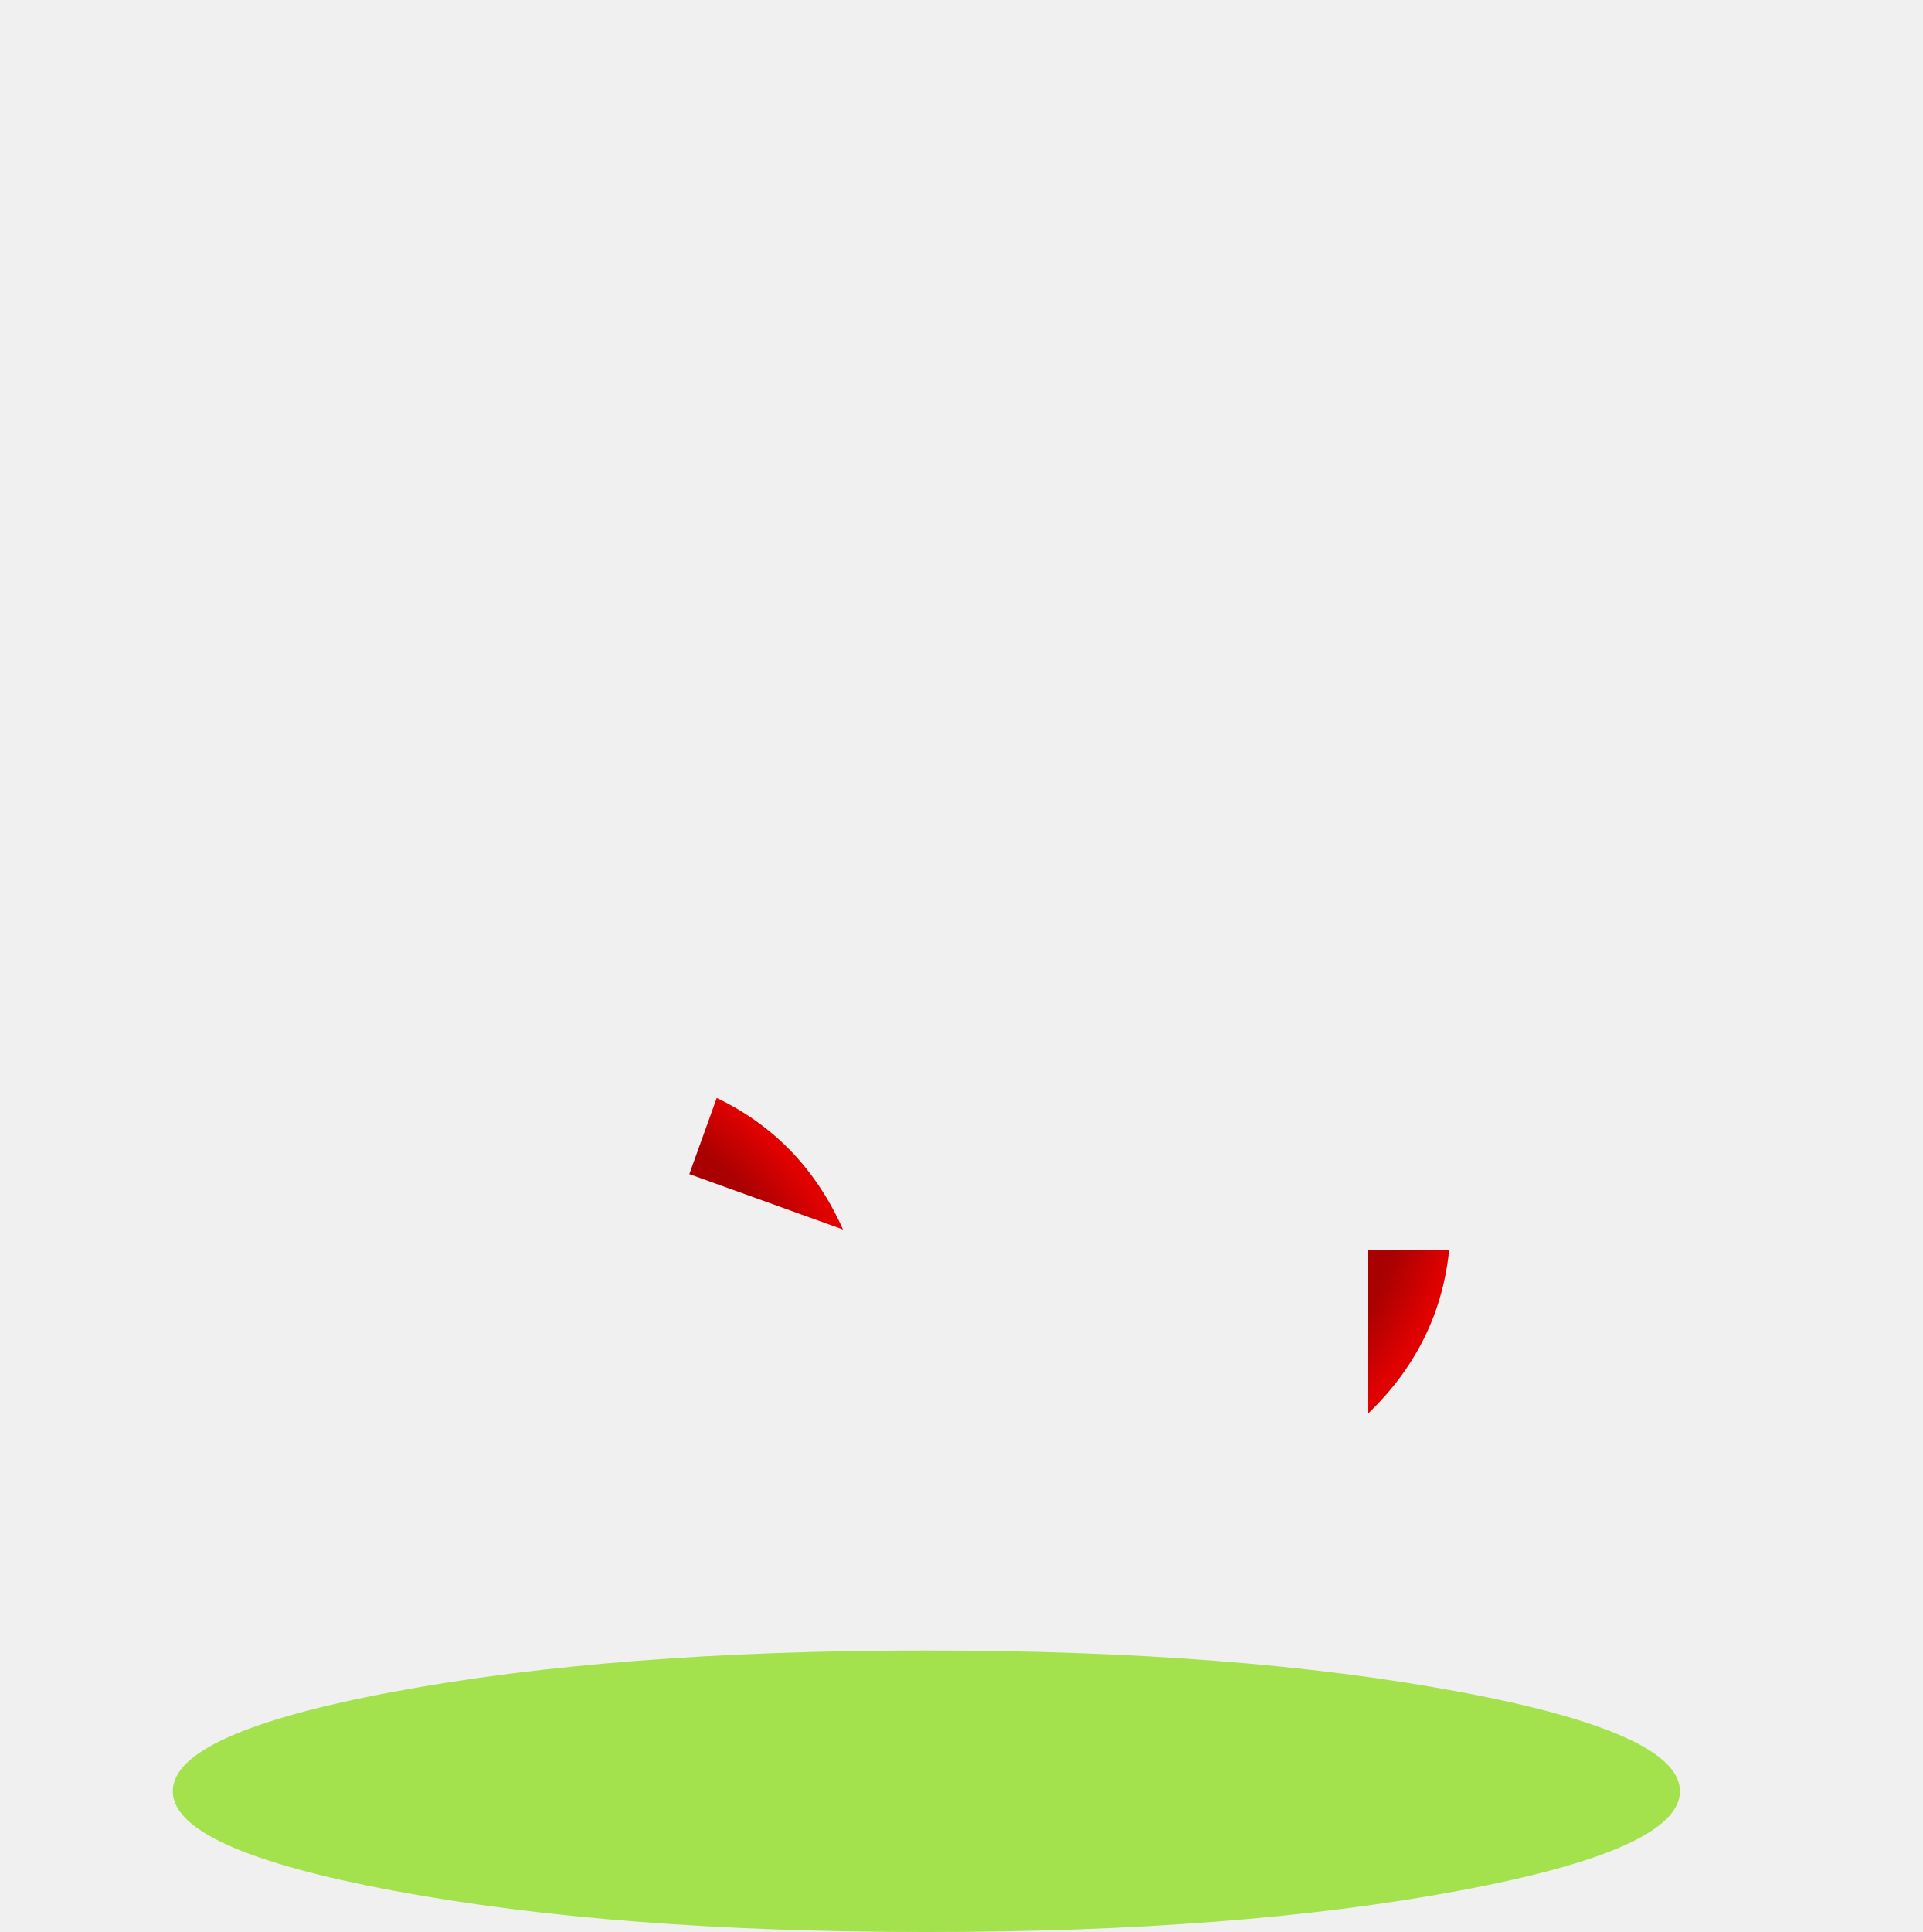
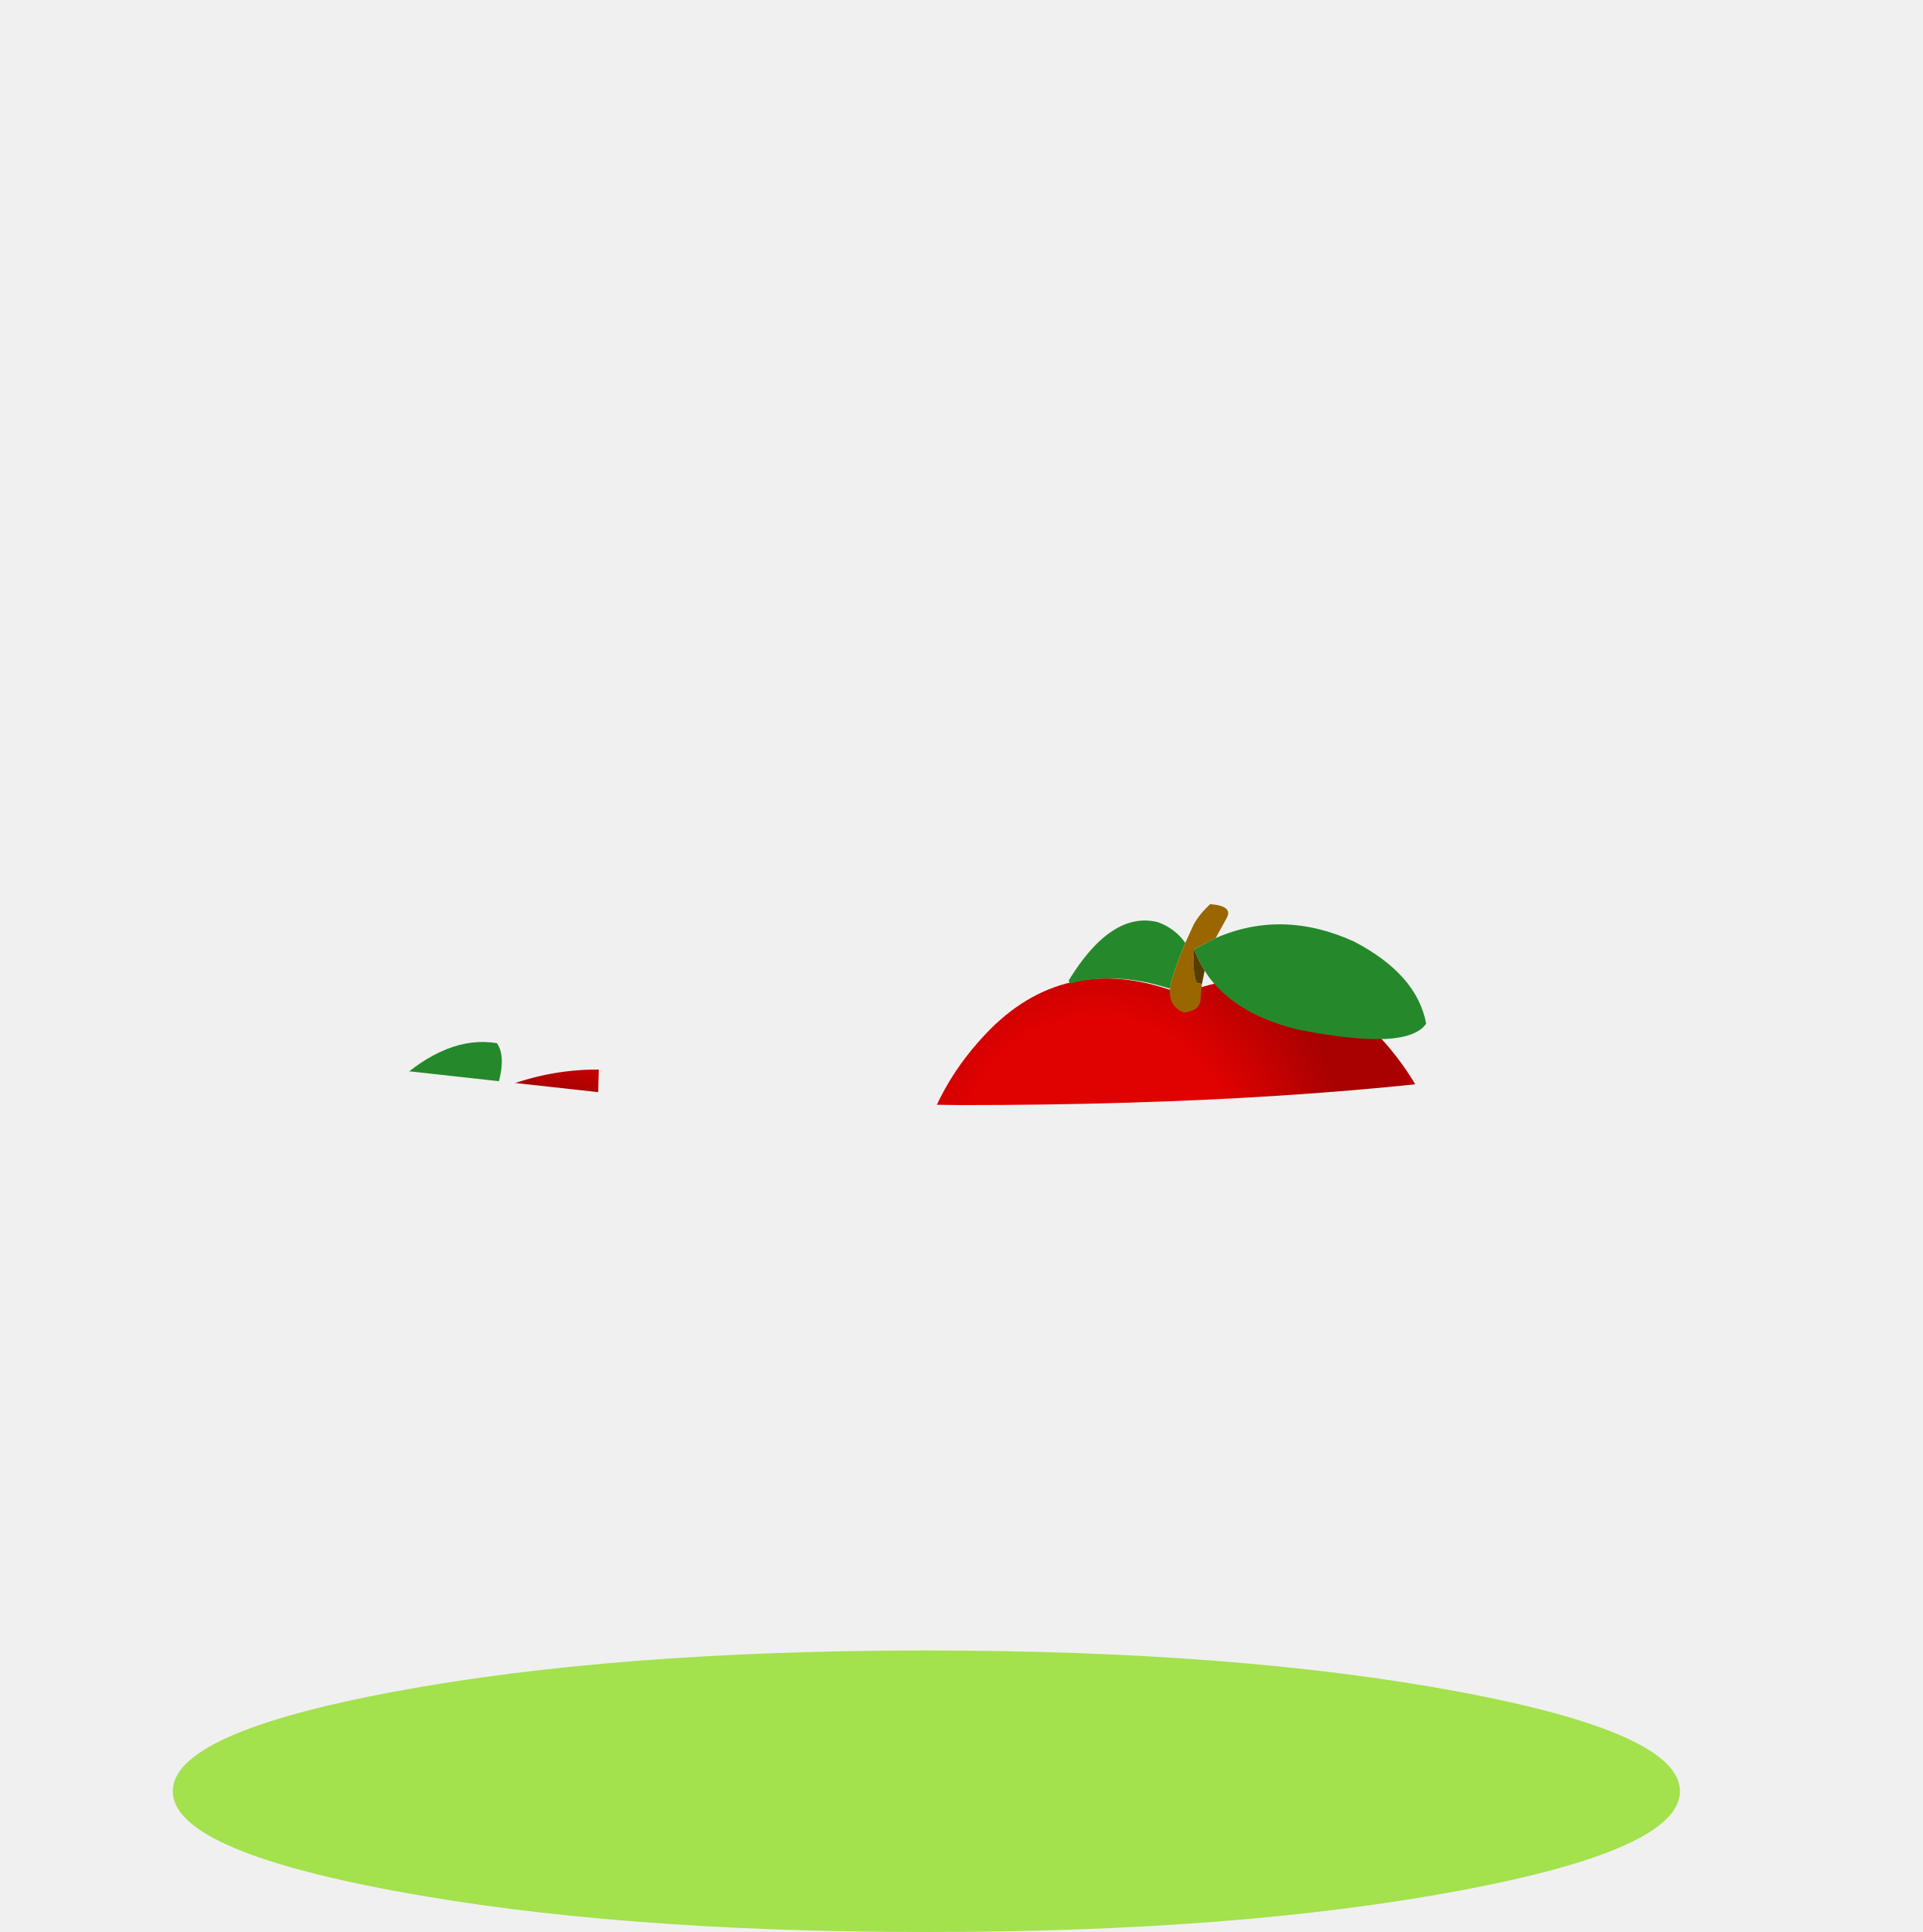
<svg xmlns="http://www.w3.org/2000/svg" viewBox="27.5 3 104 104.46" width="104" height="104.46">
  <style>.mqc,.mqc *{fill:#fff!important;stroke:none!important;opacity:1!important}</style>
  <defs>
    <mask id="mq1" maskUnits="userSpaceOnUse" x="27.5" y="3" width="104" height="104.46">
      <g class="mqc" transform="matrix(1,0,0,1,0,0)">
        <defs>
          <linearGradient id="s4_g1" gradientUnits="userSpaceOnUse" x1="-16384" y1="0" x2="16384" y2="0" spreadMethod="pad" gradientTransform="matrix(0,0.00103,-0.00031,0,88,27.85)">
            <stop offset="0.188" stop-color="#c5be4b" />
            <stop offset="0.847" stop-color="#d7d36a" />
          </linearGradient>
        </defs>
        <path d="M82.55 10.95L82.85 10.75L82.85 4.75L76.8 4.4L76.5 4.4Q75.25 4.45 73.9 5.4Q73.4 5.7 73 6.1Q67.75 10.65 63.95 26.75Q61.7 36.15 60.7 46.5L60.45 49.4L59.95 58.25L59.85 62.05L47.6 60.7Q38.7 59.3 35.85 57.5L34.8 56.65Q34.45 56.25 34.45 55.8L34.65 55.2L34.65 -0.95L124.35 -0.95L124.35 56.25L124.1 56.65L123.1 57.5Q120.2 59.3 111.25 60.7Q98.1 62.75 79.45 62.75L72 62.65L72.05 59.35Q72.15 53.95 72.55 48.85L72.8 45.85Q73.55 37.5 75.05 29.95Q77.9 15.15 81.85 11.5L82.55 10.95ZM82.85 10.8L82.85 10.75L82.85 10.8Z" fill="#ff0000" fill-rule="evenodd" />
        <path d="M129.45 56.25L129.4 56.25L129.45 55.85L129.45 56.25Z" fill="#dedc85" fill-rule="evenodd" />
        <path d="M82.85 10.75L82.85 10.8L82.85 10.75Z" fill="url(#s4_g1)" fill-rule="evenodd" />
      </g>
    </mask>
  </defs>
  <g transform="matrix(4.2677,0,0,0.7969,77.6,99.85)">
    <path d="M6.75 6.75Q3.95 9.55 0 9.55Q-3.95 9.55 -6.75 6.75Q-9.55 3.95 -9.55 0Q-9.55 -3.95 -6.75 -6.75Q-3.95 -9.55 0 -9.55Q3.95 -9.55 6.75 -6.75Q9.55 -3.95 9.55 0Q9.55 3.95 6.75 6.75Z" fill="#a3e14d" fill-rule="evenodd" />
  </g>
  <g transform="matrix(1,0,0,1,0,0)">

</g>
-   <g transform="matrix(0.2911,0,0,0.2911,91.4,69.7)" mask="url(#mq1)">
-     <defs>
-       <radialGradient id="s5_g1" gradientUnits="userSpaceOnUse" cx="0" cy="0" r="16384" spreadMethod="pad" gradientTransform="matrix(0.00413,0,0,0.00413,-15.55,-14.25)">
-         <stop offset="0.388" stop-color="#e00101" />
-         <stop offset="0.678" stop-color="#a90101" />
-         <stop offset="0.855" stop-color="#a90101" />
-         <stop offset="1" stop-color="#e00101" />
-       </radialGradient>
-     </defs>
-     <path d="M35.35 -38.05Q50 -23.4 50 -2.6Q50 18.2 35.35 32.75Q20.8 47.4 0 47.4Q-20.8 47.4 -35.45 32.75Q-50 18.2 -50 -2.6Q-50 -23.4 -35.45 -38.05Q-20.8 -52.6 0 -44.5Q20.8 -52.6 35.35 -38.05Z" fill="url(#s5_g1)" fill-rule="evenodd" />
+   <g mask="url(#mq1)">
+     <g transform="matrix(0.2911,0,0,0.2911,91.4,69.7)">
+       <defs>
+         <radialGradient id="s5_g1" gradientUnits="userSpaceOnUse" cx="0" cy="0" r="16384" spreadMethod="pad" gradientTransform="matrix(0.00413,0,0,0.00413,-15.55,-14.25)">
+           <stop offset="0.388" stop-color="#e00101" />
+           <stop offset="0.678" stop-color="#a90101" />
+           <stop offset="0.855" stop-color="#a90101" />
+           <stop offset="1" stop-color="#e00101" />
+         </radialGradient>
+       </defs>
+       <path d="M35.35 -38.05Q50 -23.4 50 -2.6Q50 18.2 35.35 32.75Q20.8 47.4 0 47.4Q-20.8 47.4 -35.45 32.75Q-50 18.2 -50 -2.6Q-50 -23.4 -35.45 -38.05Q-20.8 -52.6 0 -44.5Q20.8 -52.6 35.35 -38.05Z" fill="url(#s5_g1)" fill-rule="evenodd" />
+     </g>
  </g>
-   <g transform="matrix(0.2911,0,0,0.2911,91.5747,68.8848)" mask="url(#mq1)">
-     <path d="M-2.75 -42.7Q-12.8 -45.95 -21.4 -43.65L-21.55 -44.25Q-13.6 -57.2 -5 -55.05Q-1.8 -53.9 0.1 -51.2Q-1.4 -47.7 -2.5 -44L-2.75 -42.7ZM5.75 -52.1Q18.15 -57.5 31.45 -51.45Q43.15 -45.35 44.85 -36.2Q43.1 -33.65 37.2 -33.35Q31.25 -33.1 21 -35.1Q10.7 -37.65 5.6 -43.5Q4.5 -44.7 3.7 -46.05Q2.5 -47.95 1.75 -50.05L5.75 -52.1Z" fill="#25892b" fill-rule="evenodd" />
-     <path d="M0.1 -51.2L1.65 -54.6Q2.75 -56.6 4.75 -58.4Q9.1 -58.05 7.75 -55.75L5.75 -52.1L1.75 -50.05L1.7 -50.15L1.6 -48.15Q1.55 -46.4 1.9 -44.7Q2.05 -44 2.35 -43.7L3.2 -43.6L3.1 -42.8L2.95 -40.9Q2.95 -38.6 -0.2 -38.25Q-3.1 -39.5 -2.75 -42.7L-2.5 -44Q-1.4 -47.7 0.1 -51.2Z" fill="#996600" fill-rule="evenodd" />
-     <path d="M3.7 -46.05L3.2 -43.6L2.35 -43.7Q2.05 -44 1.9 -44.7Q1.55 -46.4 1.6 -48.15L1.7 -50.15L1.75 -50.05Q2.5 -47.95 3.7 -46.05Z" fill="#593d00" fill-rule="evenodd" />
+   <g mask="url(#mq1)">
+     <g transform="matrix(0.2911,0,0,0.2911,91.5747,68.8848)">
+       <path d="M-2.75 -42.7Q-12.8 -45.95 -21.4 -43.65L-21.55 -44.25Q-13.6 -57.2 -5 -55.05Q-1.8 -53.9 0.1 -51.2Q-1.4 -47.7 -2.5 -44L-2.75 -42.7ZM5.75 -52.1Q18.15 -57.5 31.45 -51.45Q43.15 -45.35 44.85 -36.2Q43.1 -33.65 37.2 -33.35Q31.25 -33.1 21 -35.1Q10.7 -37.65 5.6 -43.5Q4.5 -44.7 3.7 -46.05Q2.5 -47.95 1.75 -50.05L5.75 -52.1Z" fill="#25892b" fill-rule="evenodd" />
+       <path d="M0.1 -51.2L1.65 -54.6Q2.75 -56.6 4.75 -58.4Q9.1 -58.05 7.75 -55.75L5.75 -52.1L1.75 -50.05L1.7 -50.15L1.6 -48.15Q1.55 -46.4 1.9 -44.7Q2.05 -44 2.35 -43.7L3.2 -43.6L3.1 -42.8L2.95 -40.9Q2.95 -38.6 -0.2 -38.25Q-3.1 -39.5 -2.75 -42.7L-2.5 -44Q-1.4 -47.7 0.1 -51.2Z" fill="#996600" fill-rule="evenodd" />
+       <path d="M3.7 -46.05L3.2 -43.6L2.35 -43.7Q2.05 -44 1.9 -44.7Q1.55 -46.4 1.6 -48.15L1.7 -50.15L1.75 -50.05Q2.5 -47.95 3.7 -46.05Z" fill="#593d00" fill-rule="evenodd" />
+     </g>
  </g>
-   <g transform="matrix(0.0984,-0.2731,0.2731,0.0984,60.55,75.65)" mask="url(#mq1)">
-     <defs>
-       <radialGradient id="s5_g1" gradientUnits="userSpaceOnUse" cx="0" cy="0" r="16384" spreadMethod="pad" gradientTransform="matrix(0.00413,0,0,0.00413,-15.55,-14.25)">
-         <stop offset="0.388" stop-color="#e00101" />
-         <stop offset="0.678" stop-color="#a90101" />
-         <stop offset="0.855" stop-color="#a90101" />
-         <stop offset="1" stop-color="#e00101" />
-       </radialGradient>
-     </defs>
-     <path d="M35.35 -38.05Q50 -23.4 50 -2.6Q50 18.2 35.35 32.75Q20.8 47.4 0 47.4Q-20.8 47.4 -35.45 32.75Q-50 18.2 -50 -2.6Q-50 -23.4 -35.45 -38.05Q-20.8 -52.6 0 -44.5Q20.8 -52.6 35.35 -38.05Z" fill="url(#s5_g1)" fill-rule="evenodd" />
+   <g mask="url(#mq1)">
+     <g transform="matrix(0.0984,-0.2731,0.2731,0.0984,60.55,75.65)">
+       <defs>
+         <radialGradient id="s5_g1" gradientUnits="userSpaceOnUse" cx="0" cy="0" r="16384" spreadMethod="pad" gradientTransform="matrix(0.00413,0,0,0.00413,-15.55,-14.25)">
+           <stop offset="0.388" stop-color="#e00101" />
+           <stop offset="0.678" stop-color="#a90101" />
+           <stop offset="0.855" stop-color="#a90101" />
+           <stop offset="1" stop-color="#e00101" />
+         </radialGradient>
+       </defs>
+       <path d="M35.35 -38.05Q50 -23.4 50 -2.6Q50 18.2 35.35 32.75Q20.8 47.4 0 47.4Q-20.8 47.4 -35.45 32.75Q-50 18.2 -50 -2.6Q-50 -23.4 -35.45 -38.05Q-20.8 -52.6 0 -44.5Q20.8 -52.6 35.35 -38.05Z" fill="url(#s5_g1)" fill-rule="evenodd" />
+     </g>
  </g>
-   <g transform="matrix(0.0984,-0.2731,0.2731,0.0984,59.8444,75.2106)" mask="url(#mq1)">
-     <path d="M-2.75 -42.7Q-12.8 -45.95 -21.4 -43.65L-21.55 -44.25Q-13.6 -57.2 -5 -55.05Q-1.8 -53.9 0.1 -51.2Q-1.4 -47.7 -2.5 -44L-2.75 -42.7ZM5.75 -52.1Q18.15 -57.5 31.45 -51.45Q43.15 -45.35 44.85 -36.2Q43.1 -33.65 37.2 -33.35Q31.25 -33.1 21 -35.1Q10.7 -37.65 5.6 -43.5Q4.5 -44.7 3.7 -46.05Q2.5 -47.95 1.75 -50.05L5.75 -52.1Z" fill="#25892b" fill-rule="evenodd" />
-     <path d="M0.1 -51.2L1.65 -54.6Q2.75 -56.6 4.75 -58.4Q9.1 -58.05 7.75 -55.75L5.75 -52.1L1.75 -50.05L1.7 -50.15L1.6 -48.15Q1.55 -46.4 1.9 -44.7Q2.05 -44 2.35 -43.7L3.2 -43.6L3.1 -42.8L2.95 -40.9Q2.95 -38.6 -0.2 -38.25Q-3.1 -39.5 -2.75 -42.7L-2.5 -44Q-1.4 -47.7 0.1 -51.2Z" fill="#996600" fill-rule="evenodd" />
-     <path d="M3.7 -46.05L3.2 -43.6L2.35 -43.7Q2.05 -44 1.9 -44.7Q1.55 -46.4 1.6 -48.15L1.7 -50.15L1.75 -50.05Q2.5 -47.95 3.7 -46.05Z" fill="#593d00" fill-rule="evenodd" />
+   <g mask="url(#mq1)">
+     <g transform="matrix(0.0984,-0.2731,0.2731,0.0984,59.8444,75.2106)">
+       <path d="M-2.75 -42.7Q-12.8 -45.95 -21.4 -43.65L-21.55 -44.25Q-13.6 -57.2 -5 -55.05Q-1.8 -53.9 0.1 -51.2Q-1.4 -47.7 -2.5 -44L-2.75 -42.7ZM5.75 -52.1Q18.15 -57.5 31.45 -51.45Q43.15 -45.35 44.85 -36.2Q43.1 -33.65 37.2 -33.35Q31.25 -33.1 21 -35.1Q10.7 -37.65 5.6 -43.5Q4.5 -44.7 3.7 -46.05Q2.5 -47.95 1.75 -50.05L5.75 -52.1Z" fill="#25892b" fill-rule="evenodd" />
+       <path d="M0.1 -51.2L1.65 -54.6Q2.75 -56.6 4.75 -58.4Q9.1 -58.05 7.75 -55.75L5.75 -52.1L1.75 -50.05L1.7 -50.15L1.6 -48.15Q1.55 -46.4 1.9 -44.7Q2.05 -44 2.35 -43.7L3.2 -43.6L3.1 -42.8L2.95 -40.9Q2.95 -38.6 -0.2 -38.25Q-3.1 -39.5 -2.75 -42.7L-2.5 -44Q-1.4 -47.7 0.1 -51.2Z" fill="#996600" fill-rule="evenodd" />
+       <path d="M3.7 -46.05L3.2 -43.6L2.35 -43.7Q2.05 -44 1.9 -44.7Q1.55 -46.4 1.6 -48.15L1.7 -50.15L1.75 -50.05Q2.5 -47.95 3.7 -46.05Z" fill="#593d00" fill-rule="evenodd" />
+     </g>
  </g>
</svg>
